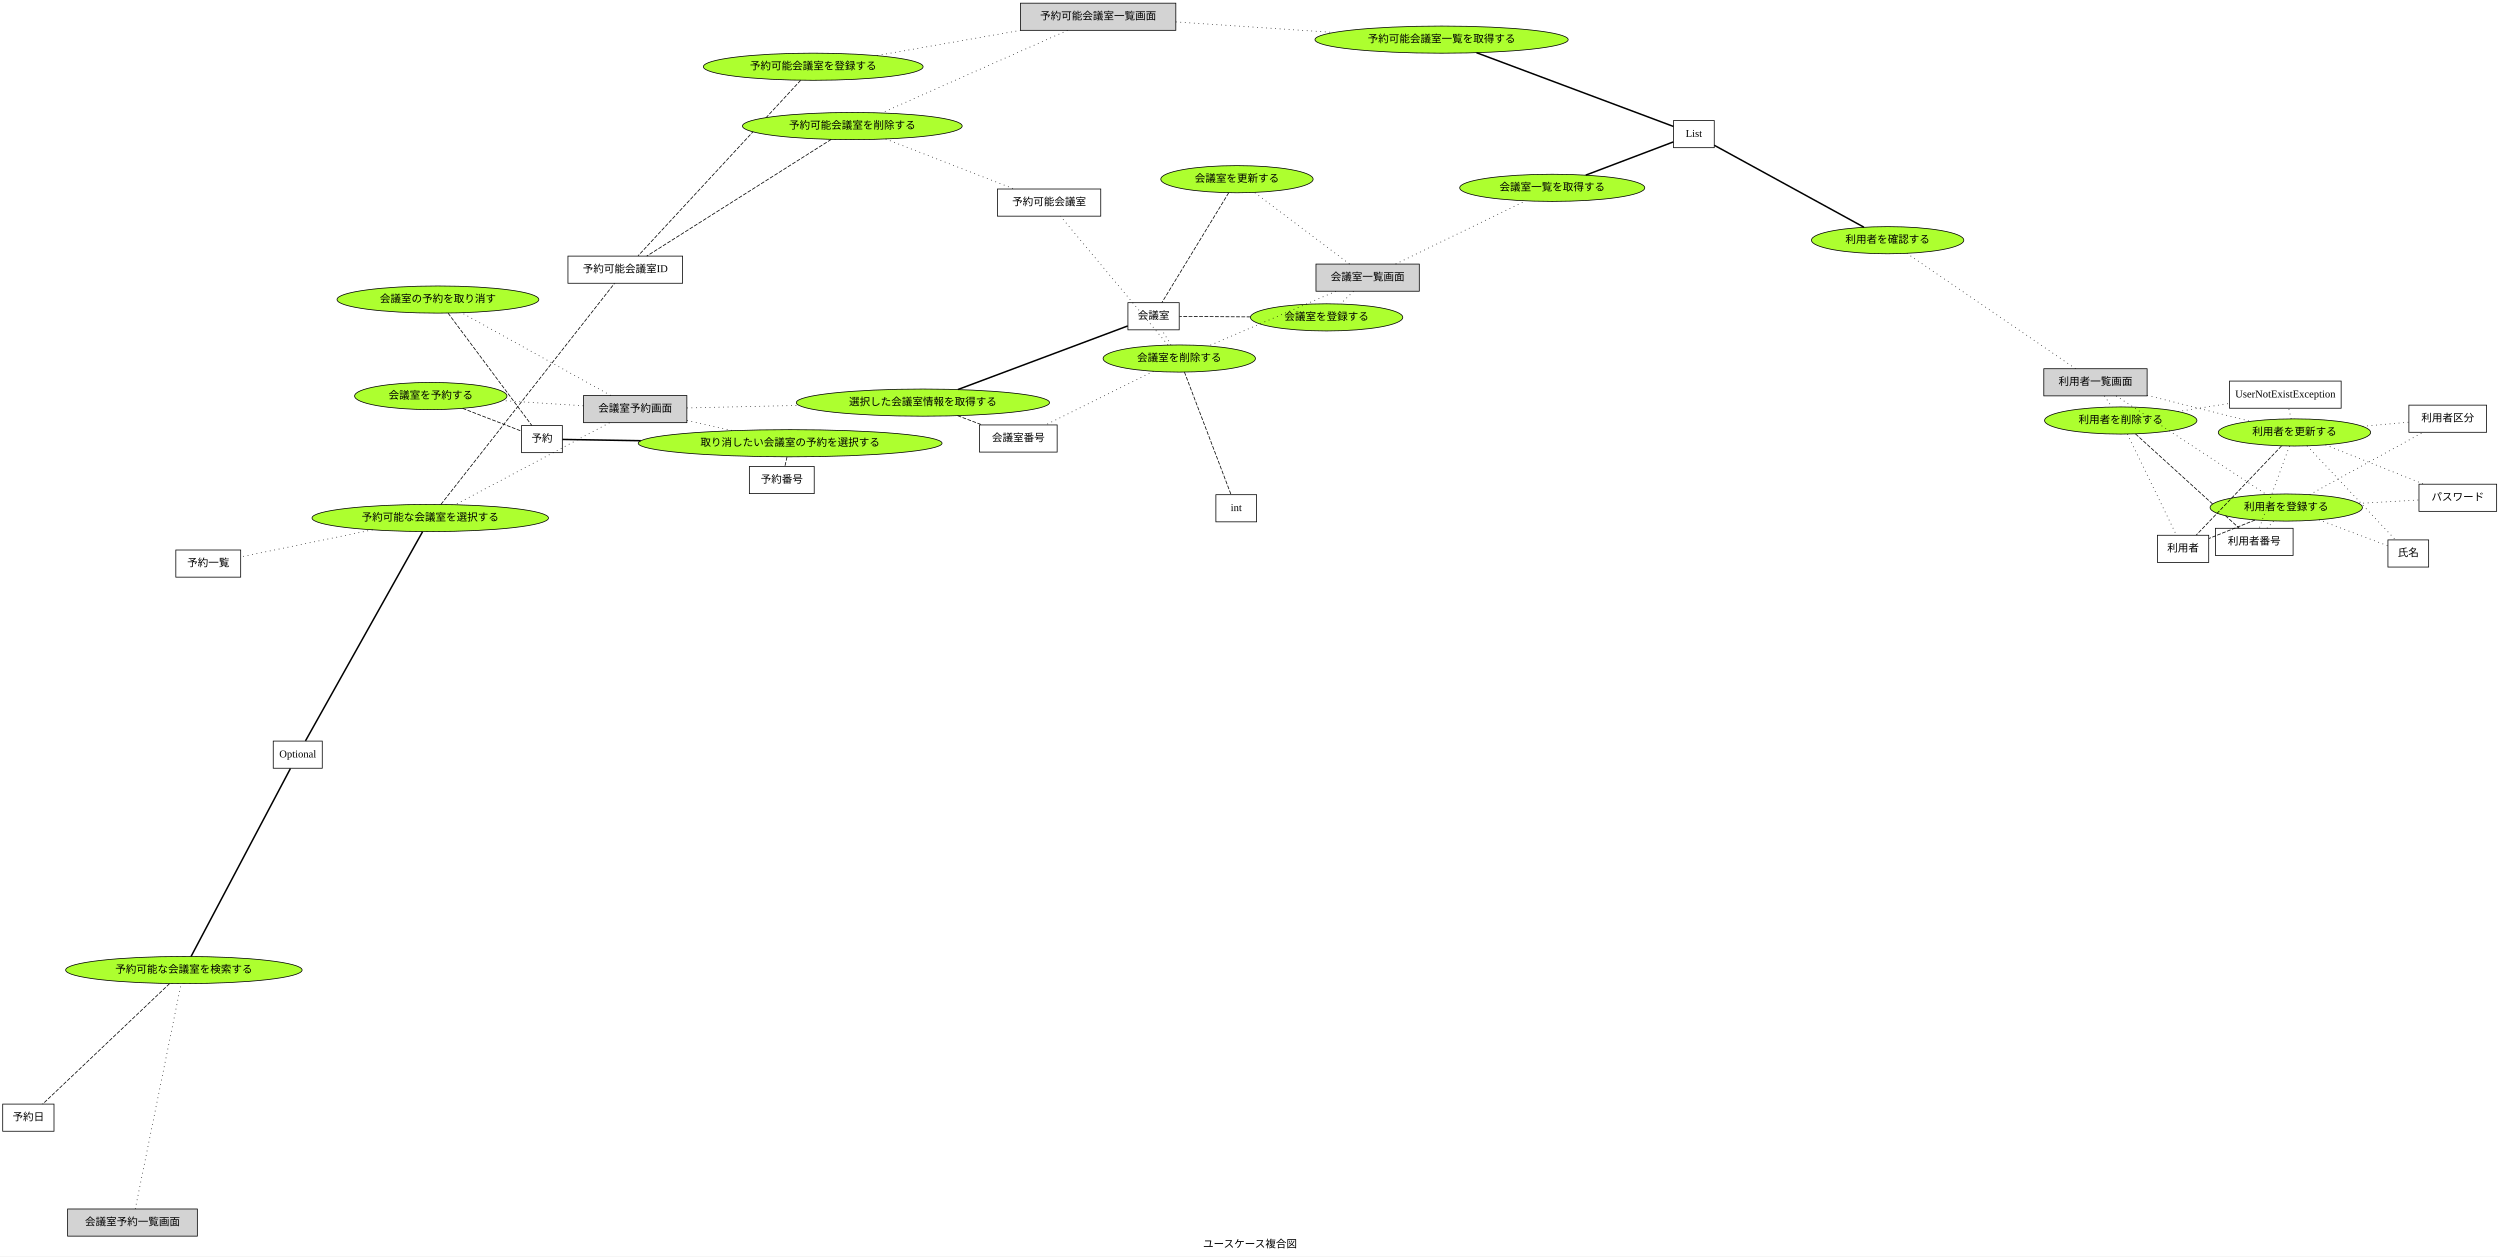
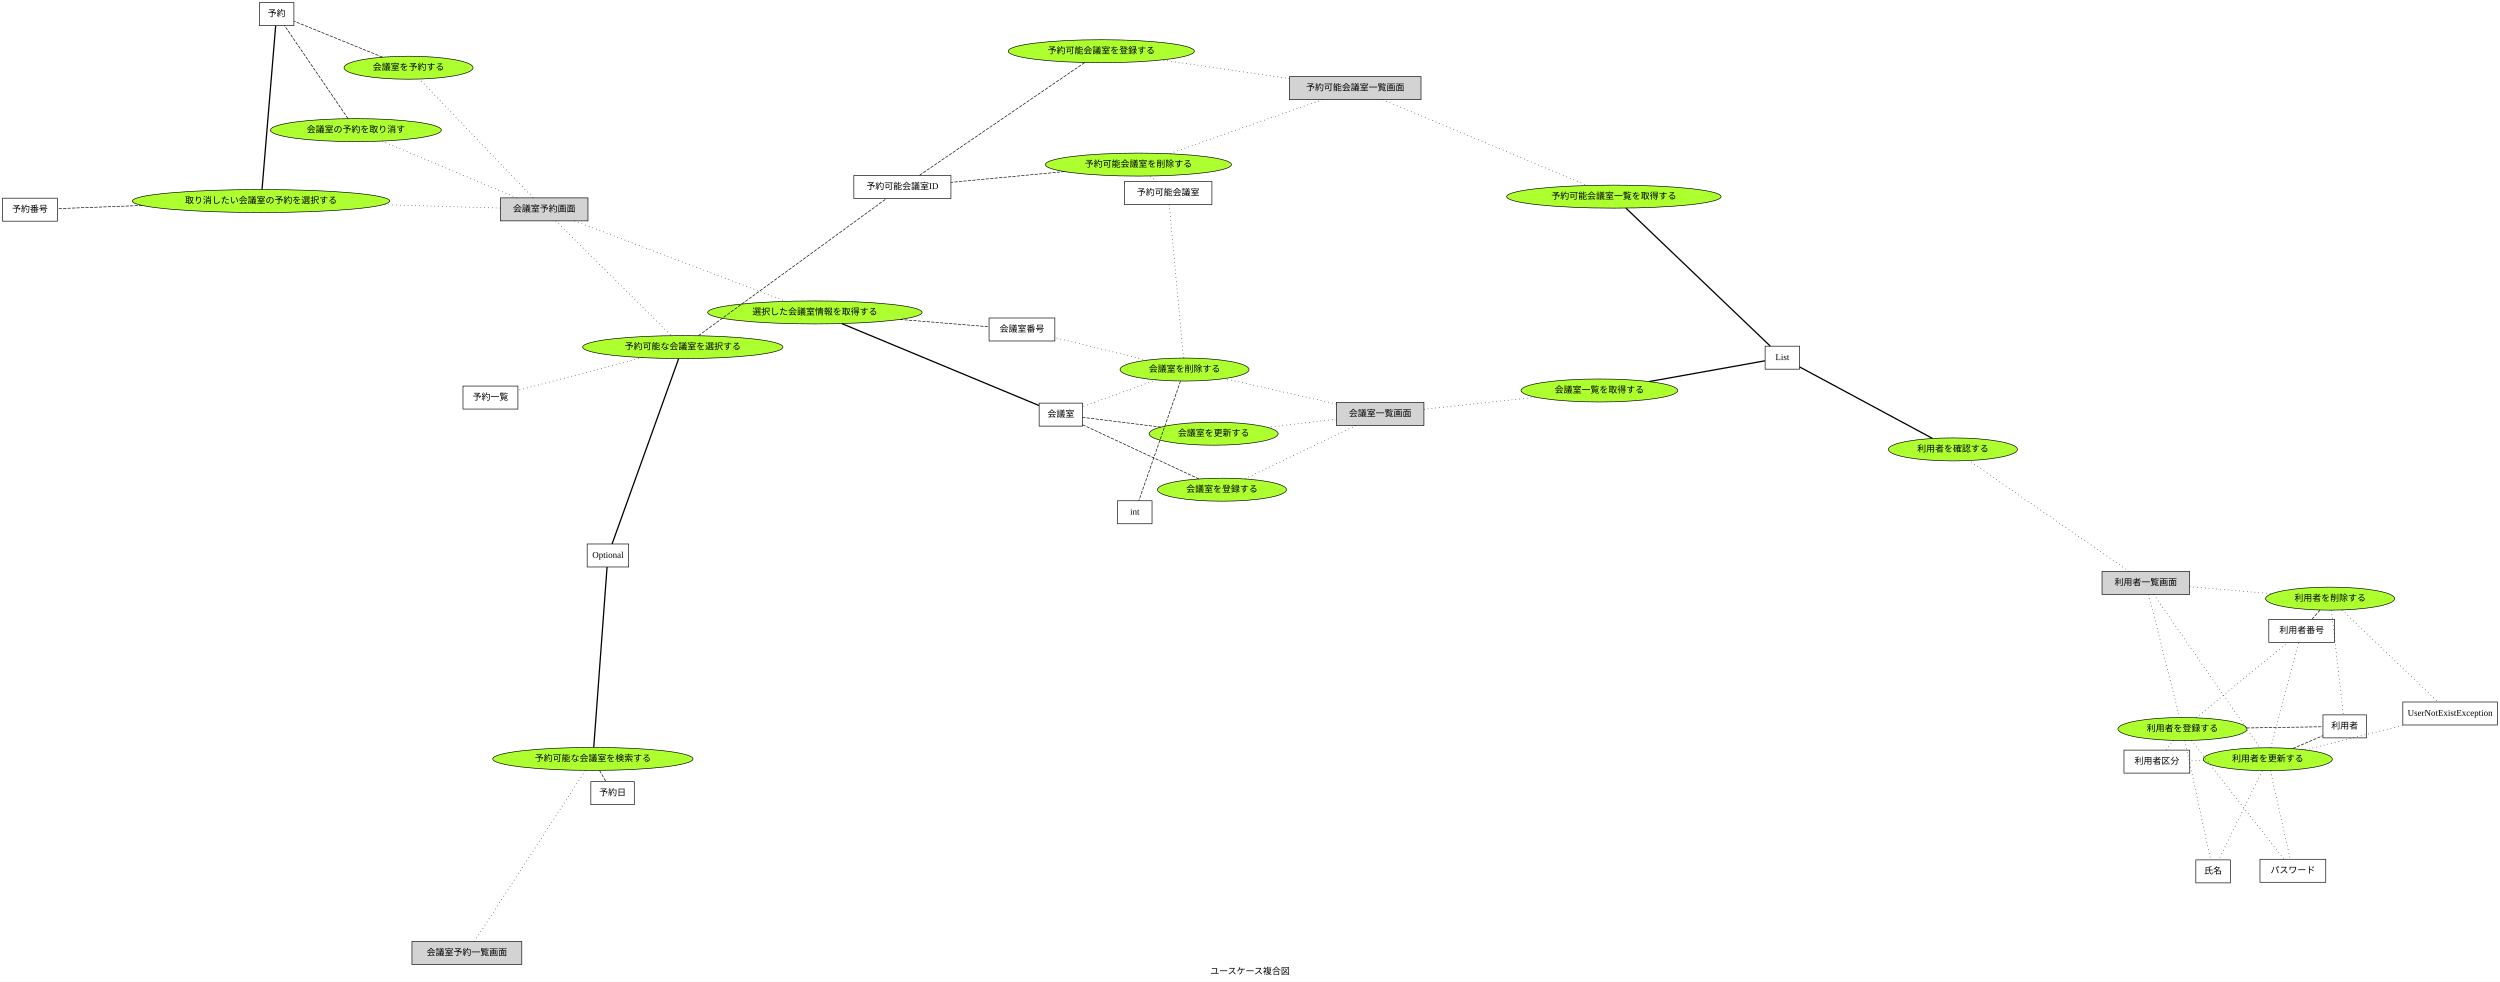
- <svg xmlns="http://www.w3.org/2000/svg" xmlns:xlink="http://www.w3.org/1999/xlink" width="3315pt" height="1666pt" viewBox="0.00 0.00 3315.00 1666.00">
-   <g id="graph0" class="graph" transform="scale(1 1) rotate(0) translate(4 1639)">
-     <polygon fill="white" stroke="transparent" points="-4,27 -4,-1639 3311,-1639 3311,27 -4,27" />
-     <text text-anchor="middle" x="1653.5" y="15.2" font-family="Times New Roman,serif" font-size="14.00">ユースケース複合図
+ <svg xmlns="http://www.w3.org/2000/svg" xmlns:xlink="http://www.w3.org/1999/xlink" width="3914pt" height="1537pt" viewBox="0.00 0.00 3914.00 1537.00">
+   <g id="graph0" class="graph" transform="scale(1 1) rotate(0) translate(4 1510)">
+     <polygon fill="white" stroke="transparent" points="-4,27 -4,-1510 3910,-1510 3910,27 -4,27" />
+     <text text-anchor="middle" x="1953" y="15.2" font-family="Times New Roman,serif" font-size="14.00">ユースケース複合図
        </text>
    <g id="node1" class="node">
      <g id="a_node1">
        <a xlink:href="https://github.com/k2works/application_programing_excercise_2022/tree/take13/src/main/java/mrs/application/scenario/MeetingRoomReservationScenario.java" xlink:title="MeetingRoomReservationScenario.cancel(Reservation)">
-           <ellipse fill="greenyellow" stroke="black" cx="576.69" cy="-1241.8" rx="133.78" ry="18" />
-           <text text-anchor="middle" x="576.69" y="-1238.1" font-family="Times New Roman,serif" font-size="14.00">会議室の予約を取り消す
+           <ellipse fill="greenyellow" stroke="black" cx="553.18" cy="-1306.26" rx="133.78" ry="18" />
+           <text text-anchor="middle" x="553.18" y="-1302.56" font-family="Times New Roman,serif" font-size="14.00">会議室の予約を取り消す
                    </text>
        </a>
      </g>
    </g>
    <g id="node2" class="node">
      <g id="a_node2">
        <a xlink:title="Reservation">
-           <polygon fill="none" stroke="black" points="741.64,-1074.78 687.64,-1074.78 687.64,-1038.78 741.64,-1038.78 741.64,-1074.78" />
-           <text text-anchor="middle" x="714.64" y="-1053.08" font-family="Times New Roman,serif" font-size="14.00">予約
+           <polygon fill="none" stroke="black" points="456.12,-1505.95 402.12,-1505.95 402.12,-1469.95 456.12,-1469.95 456.12,-1505.95" />
+           <text text-anchor="middle" x="429.12" y="-1484.25" font-family="Times New Roman,serif" font-size="14.00">予約
                    </text>
        </a>
      </g>
    </g>
    <g id="edge1" class="edge">
-       <path fill="none" stroke="black" stroke-dasharray="5,2" d="M590.17,-1223.73C616.54,-1188.35 674.69,-1110.36 701.11,-1074.93" />
+       <path fill="none" stroke="black" stroke-dasharray="5,2" d="M540.83,-1324.35C517.05,-1359.17 465.16,-1435.17 441.42,-1469.94" />
    </g>
    <g id="node7" class="node">
      <g id="a_node7">
        <a xlink:href="https://github.com/k2works/application_programing_excercise_2022/tree/take13/src/main/java/mrs/application/scenario/MeetingRoomReservationScenario.java" xlink:title="MeetingRoomReservationScenario.findOne(ReservationId)">
-           <ellipse fill="greenyellow" stroke="black" cx="1043.71" cy="-1051.27" rx="201.46" ry="18" />
-           <text text-anchor="middle" x="1043.71" y="-1047.57" font-family="Times New Roman,serif" font-size="14.00">取り消したい会議室の予約を選択する
+           <ellipse fill="greenyellow" stroke="black" cx="404.71" cy="-1195.26" rx="201.46" ry="18" />
+           <text text-anchor="middle" x="404.71" y="-1191.56" font-family="Times New Roman,serif" font-size="14.00">取り消したい会議室の予約を選択する
                    </text>
        </a>
      </g>
    </g>
    <g id="edge6" class="edge">
-       <path fill="none" stroke="black" stroke-width="2" d="M741.85,-1056.32C766.26,-1055.91 804.48,-1055.27 845.63,-1054.59" />
+       <path fill="none" stroke="black" stroke-width="2" d="M427.59,-1469.64C423.21,-1417.08 410.62,-1266.12 406.24,-1213.56" />
    </g>
    <g id="node3" class="node">
      <g id="a_node3">
        <a xlink:title="ReservationsController">
-           <polygon fill="lightgray" stroke="black" points="906.76,-1114.54 769.76,-1114.54 769.76,-1078.54 906.76,-1078.54 906.76,-1114.54" />
-           <text text-anchor="middle" x="838.26" y="-1092.84" font-family="Times New Roman,serif" font-size="14.00">会議室予約画面
+           <polygon fill="lightgray" stroke="black" points="916.53,-1200.2 779.53,-1200.2 779.53,-1164.2 916.53,-1164.2 916.53,-1200.2" />
+           <text text-anchor="middle" x="848.03" y="-1178.5" font-family="Times New Roman,serif" font-size="14.00">会議室予約画面
                    </text>
        </a>
      </g>
    </g>
    <g id="edge2" class="edge">
-       <path fill="none" stroke="black" stroke-dasharray="1,5" d="M805.66,-1114.64C755.13,-1142.71 658.5,-1196.37 608.47,-1224.15" />
+       <path fill="none" stroke="black" stroke-dasharray="1,5" d="M805.16,-1200.24C748.62,-1224.03 649.8,-1265.6 594.2,-1289" />
    </g>
    <g id="node4" class="node">
      <g id="a_node4">
        <a xlink:href="https://github.com/k2works/application_programing_excercise_2022/tree/take13/src/main/java/mrs/application/scenario/MeetingRoomReservationScenario.java" xlink:title="MeetingRoomReservationScenario.findMeetingRoom(RoomId)">
-           <ellipse fill="greenyellow" stroke="black" cx="1219.8" cy="-1105.13" rx="167.87" ry="18" />
-           <text text-anchor="middle" x="1219.8" y="-1101.43" font-family="Times New Roman,serif" font-size="14.00">選択した会議室情報を取得する
+           <ellipse fill="greenyellow" stroke="black" cx="1271.8" cy="-1020.85" rx="167.87" ry="18" />
+           <text text-anchor="middle" x="1271.8" y="-1017.15" font-family="Times New Roman,serif" font-size="14.00">選択した会議室情報を取得する
                    </text>
        </a>
      </g>
    </g>
    <g id="edge5" class="edge">
-       <path fill="none" stroke="black" stroke-dasharray="1,5" d="M906.91,-1098.08C948.43,-1099.02 1003.25,-1100.25 1055.4,-1101.43" />
+       <path fill="none" stroke="black" stroke-dasharray="1,5" d="M895.41,-1164.16C977.48,-1132.91 1145.06,-1069.1 1226.01,-1038.28" />
    </g>
    <g id="edge8" class="edge">
-       <path fill="none" stroke="black" stroke-dasharray="1,5" d="M906.96,-1081.4C926.44,-1077.11 947.76,-1072.41 967.65,-1068.03" />
+       <path fill="none" stroke="black" stroke-dasharray="1,5" d="M779.25,-1184.23C730.12,-1185.67 661.46,-1187.7 596.33,-1189.61" />
    </g>
    <g id="node13" class="node">
      <g id="a_node13">
        <a xlink:href="https://github.com/k2works/application_programing_excercise_2022/tree/take13/src/main/java/mrs/application/scenario/MeetingRoomReservationScenario.java" xlink:title="MeetingRoomReservationScenario.findReservations(ReservableRoomId)">
-           <ellipse fill="greenyellow" stroke="black" cx="566.51" cy="-952.14" rx="156.77" ry="18" />
-           <text text-anchor="middle" x="566.51" y="-948.44" font-family="Times New Roman,serif" font-size="14.00">予約可能な会議室を選択する
+           <ellipse fill="greenyellow" stroke="black" cx="1064.99" cy="-966.59" rx="156.77" ry="18" />
+           <text text-anchor="middle" x="1064.99" y="-962.89" font-family="Times New Roman,serif" font-size="14.00">予約可能な会議室を選択する
                    </text>
        </a>
      </g>
    </g>
    <g id="edge15" class="edge">
-       <path fill="none" stroke="black" stroke-dasharray="1,5" d="M804.12,-1078.4C751.66,-1050.52 651.86,-997.49 599.88,-969.87" />
+       <path fill="none" stroke="black" stroke-dasharray="1,5" d="M866.16,-1164.19C907,-1123.6 1005.83,-1025.38 1046.76,-984.71" />
    </g>
    <g id="node20" class="node">
      <g id="a_node20">
        <a xlink:href="https://github.com/k2works/application_programing_excercise_2022/tree/take13/src/main/java/mrs/application/scenario/MeetingRoomReservationScenario.java" xlink:title="MeetingRoomReservationScenario.reserve(Reservation)">
-           <ellipse fill="greenyellow" stroke="black" cx="567.21" cy="-1113.88" rx="100.98" ry="18" />
-           <text text-anchor="middle" x="567.21" y="-1110.18" font-family="Times New Roman,serif" font-size="14.00">会議室を予約する
+           <ellipse fill="greenyellow" stroke="black" cx="635.6" cy="-1403.97" rx="100.98" ry="18" />
+           <text text-anchor="middle" x="635.6" y="-1400.27" font-family="Times New Roman,serif" font-size="14.00">会議室を予約する
                    </text>
        </a>
      </g>
    </g>
    <g id="edge21" class="edge">
-       <path fill="none" stroke="black" stroke-dasharray="1,5" d="M769.51,-1100.94C736.97,-1103.02 697.57,-1105.54 662.23,-1107.8" />
+       <path fill="none" stroke="black" stroke-dasharray="1,5" d="M830.65,-1200.35C790.61,-1242.14 692.32,-1344.76 652.63,-1386.19" />
    </g>
    <g id="node6" class="node">
      <g id="a_node6">
        <a xlink:title="RoomId">
-           <polygon fill="none" stroke="black" points="1397.78,-1075.53 1294.78,-1075.53 1294.78,-1039.53 1397.78,-1039.53 1397.78,-1075.53" />
-           <text text-anchor="middle" x="1346.28" y="-1053.83" font-family="Times New Roman,serif" font-size="14.00">会議室番号
+           <polygon fill="none" stroke="black" points="1647.47,-1012.15 1544.47,-1012.15 1544.47,-976.15 1647.47,-976.15 1647.47,-1012.15" />
+           <text text-anchor="middle" x="1595.97" y="-990.45" font-family="Times New Roman,serif" font-size="14.00">会議室番号
                    </text>
        </a>
      </g>
    </g>
    <g id="edge4" class="edge">
-       <path fill="none" stroke="black" stroke-dasharray="5,2" d="M1265.82,-1087.81C1276.42,-1083.82 1287.71,-1079.57 1298.38,-1075.56" />
+       <path fill="none" stroke="black" stroke-dasharray="5,2" d="M1405.06,-1009.88C1454.13,-1005.83 1506.84,-1001.49 1544.42,-998.4" />
    </g>
    <g id="node5" class="node">
      <g id="a_node5">
        <a xlink:title="MeetingRoom">
-           <polygon fill="none" stroke="black" points="1559.62,-1237.64 1491.62,-1237.64 1491.62,-1201.64 1559.62,-1201.64 1559.62,-1237.64" />
-           <text text-anchor="middle" x="1525.62" y="-1215.94" font-family="Times New Roman,serif" font-size="14.00">会議室
+           <polygon fill="none" stroke="black" points="1690.87,-878.89 1622.87,-878.89 1622.87,-842.89 1690.87,-842.89 1690.87,-878.89" />
+           <text text-anchor="middle" x="1656.87" y="-857.19" font-family="Times New Roman,serif" font-size="14.00">会議室
                    </text>
        </a>
      </g>
    </g>
    <g id="edge3" class="edge">
-       <path fill="none" stroke="black" stroke-width="2" d="M1491.43,-1206.84C1436.41,-1186.24 1328.14,-1145.7 1266.2,-1122.5" />
+       <path fill="none" stroke="black" stroke-width="2" d="M1622.7,-875.08C1552.2,-904.37 1390.82,-971.41 1313.98,-1003.33" />
    </g>
    <g id="node8" class="node">
      <g id="a_node8">
        <a xlink:title="ReservationId">
-           <polygon fill="none" stroke="black" points="1075.65,-1020.46 989.65,-1020.46 989.65,-984.46 1075.65,-984.46 1075.65,-1020.46" />
-           <text text-anchor="middle" x="1032.65" y="-998.76" font-family="Times New Roman,serif" font-size="14.00">予約番号
+           <polygon fill="none" stroke="black" points="85.82,-1199.73 -0.18,-1199.73 -0.18,-1163.73 85.82,-1163.73 85.82,-1199.73" />
+           <text text-anchor="middle" x="42.82" y="-1178.03" font-family="Times New Roman,serif" font-size="14.00">予約番号
                    </text>
        </a>
      </g>
    </g>
    <g id="edge7" class="edge">
-       <path fill="none" stroke="black" stroke-dasharray="5,2" d="M1039.59,-1033.1C1038.65,-1028.98 1037.66,-1024.6 1036.73,-1020.49" />
+       <path fill="none" stroke="black" stroke-dasharray="5,2" d="M218.73,-1188.31C168.97,-1186.45 119.73,-1184.6 86.05,-1183.35" />
    </g>
    <g id="node9" class="node">
      <g id="a_node9">
        <a xlink:href="https://github.com/k2works/application_programing_excercise_2022/tree/take13/src/main/java/mrs/application/scenario/MeetingRoomReservationScenario.java" xlink:title="MeetingRoomReservationScenario.findReservableRooms(ReservedDate)">
-           <ellipse fill="greenyellow" stroke="black" cx="239.83" cy="-352.74" rx="156.77" ry="18" />
-           <text text-anchor="middle" x="239.83" y="-349.04" font-family="Times New Roman,serif" font-size="14.00">予約可能な会議室を検索する
+           <ellipse fill="greenyellow" stroke="black" cx="924.23" cy="-321.84" rx="156.77" ry="18" />
+           <text text-anchor="middle" x="924.23" y="-318.14" font-family="Times New Roman,serif" font-size="14.00">予約可能な会議室を検索する
                    </text>
        </a>
      </g>
    </g>
    <g id="node11" class="node">
      <g id="a_node11">
        <a xlink:title="ReservedDate">
-           <polygon fill="none" stroke="black" points="67.6,-174.97 -0.4,-174.97 -0.4,-138.97 67.6,-138.97 67.6,-174.97" />
-           <text text-anchor="middle" x="33.6" y="-153.27" font-family="Times New Roman,serif" font-size="14.00">予約日
+           <polygon fill="none" stroke="black" points="989.04,-286.19 921.04,-286.19 921.04,-250.19 989.04,-250.19 989.04,-286.19" />
+           <text text-anchor="middle" x="955.04" y="-264.49" font-family="Times New Roman,serif" font-size="14.00">予約日
                    </text>
        </a>
      </g>
    </g>
    <g id="edge10" class="edge">
-       <path fill="none" stroke="black" stroke-dasharray="5,2" d="M220.8,-334.67C181.51,-297.37 91.83,-212.25 52.58,-174.99" />
+       <path fill="none" stroke="black" stroke-dasharray="5,2" d="M934.66,-303.68C937.88,-298.09 941.41,-291.93 944.62,-286.34" />
    </g>
    <g id="node10" class="node">
      <g id="a_node10">
        <a xlink:title="Optional">
-           <polygon fill="none" stroke="black" points="423.32,-656.32 358.32,-656.32 358.32,-620.32 423.32,-620.32 423.32,-656.32" />
-           <text text-anchor="middle" x="390.82" y="-634.62" font-family="Times New Roman,serif" font-size="14.00">Optional
+           <polygon fill="none" stroke="black" points="980.27,-658.34 915.27,-658.34 915.27,-622.34 980.27,-622.34 980.27,-658.34" />
+           <text text-anchor="middle" x="947.77" y="-636.64" font-family="Times New Roman,serif" font-size="14.00">Optional
                    </text>
        </a>
      </g>
    </g>
    <g id="edge9" class="edge">
-       <path fill="none" stroke="black" stroke-width="2" d="M381.15,-620.02C353.88,-568.44 276.6,-422.28 249.43,-370.88" />
+       <path fill="none" stroke="black" stroke-width="2" d="M946.43,-622.31C942.3,-566.38 929.73,-396.27 925.58,-340.08" />
    </g>
    <g id="edge12" class="edge">
-       <path fill="none" stroke="black" stroke-width="2" d="M401.03,-656.55C432.08,-712.02 525.19,-878.33 556.28,-933.86" />
+       <path fill="none" stroke="black" stroke-width="2" d="M954.23,-658.35C974.68,-715.26 1037.78,-890.86 1058.4,-948.24" />
    </g>
    <g id="node12" class="node">
      <g id="a_node12">
        <a xlink:title="RoomsController">
-           <polygon fill="lightgray" stroke="black" points="257.68,-35.88 85.68,-35.88 85.68,0.12 257.68,0.12 257.68,-35.88" />
-           <text text-anchor="middle" x="171.68" y="-14.18" font-family="Times New Roman,serif" font-size="14.00">会議室予約一覧画面
+           <polygon fill="lightgray" stroke="black" points="812.94,-35.97 640.94,-35.97 640.94,0.03 812.94,0.03 812.94,-35.97" />
+           <text text-anchor="middle" x="726.94" y="-14.27" font-family="Times New Roman,serif" font-size="14.00">会議室予約一覧画面
                    </text>
        </a>
      </g>
    </g>
    <g id="edge11" class="edge">
-       <path fill="none" stroke="black" stroke-dasharray="1,5" d="M175.34,-35.88C187.18,-94.02 224.29,-276.37 236.15,-334.64" />
+       <path fill="none" stroke="black" stroke-dasharray="1,5" d="M738.69,-36.06C773.78,-90.11 877.53,-249.92 912.54,-303.84" />
    </g>
    <g id="node14" class="node">
      <g id="a_node14">
        <a xlink:title="ReservableRoomId">
-           <polygon fill="none" stroke="black" points="901.1,-1299.4 749.1,-1299.4 749.1,-1263.4 901.1,-1263.4 901.1,-1299.4" />
-           <text text-anchor="middle" x="825.1" y="-1277.7" font-family="Times New Roman,serif" font-size="14.00">予約可能会議室ID
+           <polygon fill="none" stroke="black" points="1484.77,-1235.29 1332.77,-1235.29 1332.77,-1199.29 1484.77,-1199.29 1484.77,-1235.29" />
+           <text text-anchor="middle" x="1408.77" y="-1213.59" font-family="Times New Roman,serif" font-size="14.00">予約可能会議室ID
                    </text>
        </a>
      </g>
    </g>
    <g id="edge13" class="edge">
-       <path fill="none" stroke="black" stroke-dasharray="5,2" d="M580.78,-970.31C625.99,-1027.88 765.72,-1205.8 810.87,-1263.29" />
+       <path fill="none" stroke="black" stroke-dasharray="5,2" d="M1089.44,-984.42C1152.48,-1030.4 1320.08,-1152.62 1383.75,-1199.05" />
    </g>
    <g id="node15" class="node">
      <g id="a_node15">
        <a xlink:title="ReservationList">
-           <polygon fill="none" stroke="black" points="315.15,-909.69 229.15,-909.69 229.15,-873.69 315.15,-873.69 315.15,-909.69" />
-           <text text-anchor="middle" x="272.15" y="-887.99" font-family="Times New Roman,serif" font-size="14.00">予約一覧
+           <polygon fill="none" stroke="black" points="806.85,-905.58 720.85,-905.58 720.85,-869.58 806.85,-869.58 806.85,-905.58" />
+           <text text-anchor="middle" x="763.85" y="-883.88" font-family="Times New Roman,serif" font-size="14.00">予約一覧
                    </text>
        </a>
      </g>
    </g>
    <g id="edge14" class="edge">
-       <path fill="none" stroke="black" stroke-dasharray="1,5" d="M489.94,-936.42C434.41,-925.01 361.29,-910 315.5,-900.59" />
+       <path fill="none" stroke="black" stroke-dasharray="1,5" d="M1001.86,-950.03C943.4,-934.69 858.01,-912.29 806.99,-898.9" />
    </g>
    <g id="node16" class="node">
      <g id="a_node16">
        <a xlink:href="https://github.com/k2works/application_programing_excercise_2022/tree/take13/src/main/java/mrs/application/scenario/MeetingRoomReservationScenario.java" xlink:title="MeetingRoomReservationScenario.registMeetingRoom(MeetingRoom)">
-           <ellipse fill="greenyellow" stroke="black" cx="1755.08" cy="-1218.16" rx="100.98" ry="18" />
-           <text text-anchor="middle" x="1755.08" y="-1214.46" font-family="Times New Roman,serif" font-size="14.00">会議室を登録する
+           <ellipse fill="greenyellow" stroke="black" cx="1909.15" cy="-743.33" rx="100.98" ry="18" />
+           <text text-anchor="middle" x="1909.15" y="-739.63" font-family="Times New Roman,serif" font-size="14.00">会議室を登録する
                    </text>
        </a>
      </g>
    </g>
    <g id="edge16" class="edge">
-       <path fill="none" stroke="black" stroke-dasharray="5,2" d="M1654.1,-1218.81C1620.32,-1219.03 1584.92,-1219.26 1559.85,-1219.42" />
+       <path fill="none" stroke="black" stroke-dasharray="5,2" d="M1873.01,-760.18C1824.37,-782.84 1738.48,-822.86 1690.93,-845.02" />
    </g>
    <g id="node17" class="node">
      <g id="a_node17">
        <a xlink:title="MeetingRoomController">
-           <polygon fill="lightgray" stroke="black" points="1877.98,-1288.83 1740.98,-1288.83 1740.98,-1252.83 1877.98,-1252.83 1877.98,-1288.83" />
-           <text text-anchor="middle" x="1809.48" y="-1267.13" font-family="Times New Roman,serif" font-size="14.00">会議室一覧画面
+           <polygon fill="lightgray" stroke="black" points="2225.29,-879.89 2088.29,-879.89 2088.29,-843.89 2225.29,-843.89 2225.29,-879.89" />
+           <text text-anchor="middle" x="2156.79" y="-858.19" font-family="Times New Roman,serif" font-size="14.00">会議室一覧画面
                    </text>
        </a>
      </g>
    </g>
    <g id="edge17" class="edge">
-       <path fill="none" stroke="black" stroke-dasharray="1,5" d="M1790.76,-1252.7C1785.23,-1247.35 1779.17,-1241.49 1773.65,-1236.14" />
+       <path fill="none" stroke="black" stroke-dasharray="1,5" d="M2119.18,-843.88C2071.82,-821.21 1991.06,-782.55 1944.7,-760.35" />
    </g>
    <g id="node33" class="node">
      <g id="a_node33">
        <a xlink:href="https://github.com/k2works/application_programing_excercise_2022/tree/take13/src/main/java/mrs/application/service/property/room/MeetingRoomService.java" xlink:title="MeetingRoomService.deleteMeetingRoom(int)">
-           <ellipse fill="greenyellow" stroke="black" cx="1559.71" cy="-1163.6" rx="100.98" ry="18" />
-           <text text-anchor="middle" x="1559.71" y="-1159.9" font-family="Times New Roman,serif" font-size="14.00">会議室を削除する
+           <ellipse fill="greenyellow" stroke="black" cx="1850.52" cy="-931.44" rx="100.98" ry="18" />
+           <text text-anchor="middle" x="1850.52" y="-927.74" font-family="Times New Roman,serif" font-size="14.00">会議室を削除する
                    </text>
        </a>
      </g>
    </g>
    <g id="edge45" class="edge">
-       <path fill="none" stroke="black" stroke-dasharray="1,5" d="M1767.39,-1252.76C1720.26,-1232.52 1644.5,-1200 1598.68,-1180.33" />
+       <path fill="none" stroke="black" stroke-dasharray="1,5" d="M2088.05,-877.5C2035.59,-889.41 1963.89,-905.69 1913.03,-917.25" />
    </g>
    <g id="node36" class="node">
      <g id="a_node36">
        <a xlink:href="https://github.com/k2works/application_programing_excercise_2022/tree/take13/src/main/java/mrs/application/service/property/room/MeetingRoomService.java" xlink:title="MeetingRoomService.findAll()">
-           <ellipse fill="greenyellow" stroke="black" cx="2054.27" cy="-1389.94" rx="122.68" ry="18" />
-           <text text-anchor="middle" x="2054.27" y="-1386.24" font-family="Times New Roman,serif" font-size="14.00">会議室一覧を取得する
+           <ellipse fill="greenyellow" stroke="black" cx="2500.01" cy="-898.67" rx="122.68" ry="18" />
+           <text text-anchor="middle" x="2500.01" y="-894.97" font-family="Times New Roman,serif" font-size="14.00">会議室一覧を取得する
                    </text>
        </a>
      </g>
    </g>
    <g id="edge47" class="edge">
-       <path fill="none" stroke="black" stroke-dasharray="1,5" d="M1846.66,-1288.92C1893.33,-1311.63 1972.84,-1350.32 2018.73,-1372.65" />
+       <path fill="none" stroke="black" stroke-dasharray="1,5" d="M2225.42,-869.24C2275.6,-874.62 2344.42,-881.99 2400.6,-888.02" />
    </g>
    <g id="node37" class="node">
      <g id="a_node37">
        <a xlink:href="https://github.com/k2works/application_programing_excercise_2022/tree/take13/src/main/java/mrs/application/service/property/room/MeetingRoomService.java" xlink:title="MeetingRoomService.updateMeetingRoom(MeetingRoom)">
-           <ellipse fill="greenyellow" stroke="black" cx="1636.21" cy="-1401.39" rx="100.98" ry="18" />
-           <text text-anchor="middle" x="1636.21" y="-1397.69" font-family="Times New Roman,serif" font-size="14.00">会議室を更新する
+           <ellipse fill="greenyellow" stroke="black" cx="1896.07" cy="-830.99" rx="100.98" ry="18" />
+           <text text-anchor="middle" x="1896.07" y="-827.29" font-family="Times New Roman,serif" font-size="14.00">会議室を更新する
                    </text>
        </a>
      </g>
    </g>
    <g id="edge49" class="edge">
-       <path fill="none" stroke="black" stroke-dasharray="1,5" d="M1785.39,-1288.98C1752.1,-1314.06 1692.43,-1359.03 1659.54,-1383.8" />
+       <path fill="none" stroke="black" stroke-dasharray="1,5" d="M2088.29,-853.77C2055.24,-849.85 2015.3,-845.12 1980.41,-840.98" />
    </g>
    <g id="node18" class="node">
      <g id="a_node18">
        <a xlink:href="https://github.com/k2works/application_programing_excercise_2022/tree/take13/src/main/java/mrs/application/scenario/MeetingRoomReservationScenario.java" xlink:title="MeetingRoomReservationScenario.registReservableRoom(ReservableRoomId)">
-           <ellipse fill="greenyellow" stroke="black" cx="1074.36" cy="-1550.52" rx="145.67" ry="18" />
-           <text text-anchor="middle" x="1074.36" y="-1546.82" font-family="Times New Roman,serif" font-size="14.00">予約可能会議室を登録する
+           <ellipse fill="greenyellow" stroke="black" cx="1720.19" cy="-1429.82" rx="145.67" ry="18" />
+           <text text-anchor="middle" x="1720.19" y="-1426.12" font-family="Times New Roman,serif" font-size="14.00">予約可能会議室を登録する
                    </text>
        </a>
      </g>
    </g>
    <g id="edge18" class="edge">
-       <path fill="none" stroke="black" stroke-dasharray="5,2" d="M1057.62,-1532.45C1012.32,-1483.54 887.69,-1348.98 842.1,-1299.76" />
+       <path fill="none" stroke="black" stroke-dasharray="5,2" d="M1694.18,-1412.06C1635.7,-1372.16 1494.4,-1275.73 1435.37,-1235.45" />
    </g>
    <g id="node19" class="node">
      <g id="a_node19">
        <a xlink:title="ReservableRoomController">
-           <polygon fill="lightgray" stroke="black" points="1555.14,-1634.79 1349.14,-1634.79 1349.14,-1598.79 1555.14,-1598.79 1555.14,-1634.79" />
-           <text text-anchor="middle" x="1452.14" y="-1613.09" font-family="Times New Roman,serif" font-size="14.00">予約可能会議室一覧画面
+           <polygon fill="lightgray" stroke="black" points="2220.74,-1390.02 2014.74,-1390.02 2014.74,-1354.02 2220.74,-1354.02 2220.74,-1390.02" />
+           <text text-anchor="middle" x="2117.74" y="-1368.32" font-family="Times New Roman,serif" font-size="14.00">予約可能会議室一覧画面
                    </text>
        </a>
      </g>
    </g>
    <g id="edge19" class="edge">
-       <path fill="none" stroke="black" stroke-dasharray="1,5" d="M1349.41,-1598.77C1289.43,-1588.25 1214.7,-1575.14 1158.28,-1565.25" />
+       <path fill="none" stroke="black" stroke-dasharray="1,5" d="M2014.59,-1387.02C1952.82,-1396 1874.87,-1407.33 1814.7,-1416.08" />
    </g>
    <g id="node38" class="node">
      <g id="a_node38">
        <a xlink:href="https://github.com/k2works/application_programing_excercise_2022/tree/take13/src/main/java/mrs/application/service/reservation/room/ReservableRoomService.java" xlink:title="ReservableRoomService.deleteReservableRoom(ReservableRoomId)">
-           <ellipse fill="greenyellow" stroke="black" cx="1126.18" cy="-1471.87" rx="145.67" ry="18" />
-           <text text-anchor="middle" x="1126.18" y="-1468.17" font-family="Times New Roman,serif" font-size="14.00">予約可能会議室を削除する
+           <ellipse fill="greenyellow" stroke="black" cx="1778.33" cy="-1252.31" rx="145.67" ry="18" />
+           <text text-anchor="middle" x="1778.33" y="-1248.61" font-family="Times New Roman,serif" font-size="14.00">予約可能会議室を削除する
                    </text>
        </a>
      </g>
    </g>
    <g id="edge52" class="edge">
-       <path fill="none" stroke="black" stroke-dasharray="1,5" d="M1411.51,-1598.73C1348.37,-1570.65 1227.48,-1516.9 1165.28,-1489.25" />
+       <path fill="none" stroke="black" stroke-dasharray="1,5" d="M2066.56,-1353.97C2001.56,-1331.04 1890.22,-1291.77 1826.62,-1269.34" />
    </g>
    <g id="node39" class="node">
      <g id="a_node39">
        <a xlink:href="https://github.com/k2works/application_programing_excercise_2022/tree/take13/src/main/java/mrs/application/service/reservation/room/ReservableRoomService.java" xlink:title="ReservableRoomService.findAllReservableRooms()">
-           <ellipse fill="greenyellow" stroke="black" cx="1907.53" cy="-1586.44" rx="167.87" ry="18" />
-           <text text-anchor="middle" x="1907.53" y="-1582.74" font-family="Times New Roman,serif" font-size="14.00">予約可能会議室一覧を取得する
+           <ellipse fill="greenyellow" stroke="black" cx="2522.71" cy="-1202.14" rx="167.87" ry="18" />
+           <text text-anchor="middle" x="2522.71" y="-1198.44" font-family="Times New Roman,serif" font-size="14.00">予約可能会議室一覧を取得する
                    </text>
        </a>
      </g>
    </g>
    <g id="edge54" class="edge">
-       <path fill="none" stroke="black" stroke-dasharray="1,5" d="M1555.19,-1609.92C1617.11,-1605.8 1696.81,-1600.49 1764.74,-1595.96" />
+       <path fill="none" stroke="black" stroke-dasharray="1,5" d="M2160.7,-1354C2238.97,-1321.17 2403.84,-1252 2481.1,-1219.59" />
    </g>
    <g id="edge20" class="edge">
-       <path fill="none" stroke="black" stroke-dasharray="5,2" d="M609.45,-1097.52C634.47,-1087.83 665.44,-1075.83 687.28,-1067.38" />
+       <path fill="none" stroke="black" stroke-dasharray="5,2" d="M594.8,-1420.56C553.79,-1437.24 491.71,-1462.49 456.33,-1476.88" />
    </g>
    <g id="node21" class="node">
      <g id="a_node21">
        <a xlink:href="https://github.com/k2works/application_programing_excercise_2022/tree/take13/src/main/java/mrs/application/service/auth/UserManagementService.java" xlink:title="UserManagementService.delete(UserId)">
-           <ellipse fill="greenyellow" stroke="black" cx="2808.11" cy="-1081.42" rx="100.98" ry="18" />
-           <text text-anchor="middle" x="2808.11" y="-1077.72" font-family="Times New Roman,serif" font-size="14.00">利用者を削除する
+           <ellipse fill="greenyellow" stroke="black" cx="3644.03" cy="-572.77" rx="100.98" ry="18" />
+           <text text-anchor="middle" x="3644.03" y="-569.07" font-family="Times New Roman,serif" font-size="14.00">利用者を削除する
                    </text>
        </a>
      </g>
    </g>
    <g id="node22" class="node">
      <g id="a_node22">
        <a xlink:title="UserId">
-           <polygon fill="none" stroke="black" points="3036.64,-938.48 2933.64,-938.48 2933.64,-902.48 3036.64,-902.48 3036.64,-938.48" />
-           <text text-anchor="middle" x="2985.14" y="-916.78" font-family="Times New Roman,serif" font-size="14.00">利用者番号
+           <polygon fill="none" stroke="black" points="3651.04,-540.36 3548.04,-540.36 3548.04,-504.36 3651.04,-504.36 3651.04,-540.36" />
+           <text text-anchor="middle" x="3599.54" y="-518.66" font-family="Times New Roman,serif" font-size="14.00">利用者番号
                    </text>
        </a>
      </g>
    </g>
    <g id="edge22" class="edge">
-       <path fill="none" stroke="black" stroke-dasharray="5,2" d="M2827.73,-1063.58C2861.67,-1032.72 2930.97,-969.72 2965.16,-938.64" />
+       <path fill="none" stroke="black" stroke-dasharray="5,2" d="M3628.22,-554.86C3624.12,-550.21 3619.71,-545.21 3615.6,-540.56" />
    </g>
    <g id="node23" class="node">
      <g id="a_node23">
        <a xlink:title="UserNotExistException">
-           <polygon fill="none" stroke="black" points="3100.37,-1133.69 2952.37,-1133.69 2952.37,-1097.69 3100.37,-1097.69 3100.37,-1133.69" />
-           <text text-anchor="middle" x="3026.37" y="-1111.99" font-family="Times New Roman,serif" font-size="14.00">UserNotExistException
+           <polygon fill="none" stroke="black" points="3905.88,-410.95 3757.88,-410.95 3757.88,-374.95 3905.88,-374.95 3905.88,-410.95" />
+           <text text-anchor="middle" x="3831.88" y="-389.25" font-family="Times New Roman,serif" font-size="14.00">UserNotExistException
                    </text>
        </a>
      </g>
    </g>
    <g id="edge23" class="edge">
-       <path fill="none" stroke="black" stroke-dasharray="1,5" d="M2883.84,-1093.31C2906,-1096.79 2930.2,-1100.59 2952.26,-1104.05" />
+       <path fill="none" stroke="black" stroke-dasharray="1,5" d="M3662.73,-554.87C3698.64,-520.49 3776.9,-445.57 3812.98,-411.04" />
    </g>
    <g id="node24" class="node">
      <g id="a_node24">
        <a xlink:title="User">
-           <polygon fill="none" stroke="black" points="2924.76,-929.24 2856.76,-929.24 2856.76,-893.24 2924.76,-893.24 2924.76,-929.24" />
-           <text text-anchor="middle" x="2890.76" y="-907.54" font-family="Times New Roman,serif" font-size="14.00">利用者
+           <polygon fill="none" stroke="black" points="3700.83,-390.78 3632.83,-390.78 3632.83,-354.78 3700.83,-354.78 3700.83,-390.78" />
+           <text text-anchor="middle" x="3666.83" y="-369.08" font-family="Times New Roman,serif" font-size="14.00">利用者
                    </text>
        </a>
      </g>
    </g>
    <g id="edge24" class="edge">
-       <path fill="none" stroke="black" stroke-dasharray="1,5" d="M2816.96,-1063.2C2832.86,-1030.45 2866.12,-961.98 2881.98,-929.32" />
+       <path fill="none" stroke="black" stroke-dasharray="1,5" d="M3646.09,-554.67C3650.42,-516.69 3660.41,-429.05 3664.75,-390.98" />
    </g>
    <g id="node25" class="node">
      <g id="a_node25">
        <a xlink:title="UserController">
-           <polygon fill="lightgray" stroke="black" points="2843.08,-1150.07 2706.08,-1150.07 2706.08,-1114.07 2843.08,-1114.07 2843.08,-1150.07" />
-           <text text-anchor="middle" x="2774.58" y="-1128.37" font-family="Times New Roman,serif" font-size="14.00">利用者一覧画面
+           <polygon fill="lightgray" stroke="black" points="3423.92,-615.36 3286.92,-615.36 3286.92,-579.36 3423.92,-579.36 3423.92,-615.36" />
+           <text text-anchor="middle" x="3355.42" y="-593.66" font-family="Times New Roman,serif" font-size="14.00">利用者一覧画面
                    </text>
        </a>
      </g>
    </g>
    <g id="edge25" class="edge">
-       <path fill="none" stroke="black" stroke-dasharray="1,5" d="M2786.5,-1114.07C2789.66,-1109.29 2793.07,-1104.13 2796.23,-1099.36" />
+       <path fill="none" stroke="black" stroke-dasharray="1,5" d="M3424.18,-591.5C3462.7,-588.22 3511.21,-584.08 3552.86,-580.54" />
    </g>
    <g id="node26" class="node">
      <g id="a_node26">
        <a xlink:href="https://github.com/k2works/application_programing_excercise_2022/tree/take13/src/main/java/mrs/application/service/auth/UserManagementService.java" xlink:title="UserManagementService.findAll()">
-           <ellipse fill="greenyellow" stroke="black" cx="2499.01" cy="-1320.5" rx="100.98" ry="18" />
-           <text text-anchor="middle" x="2499.01" y="-1316.8" font-family="Times New Roman,serif" font-size="14.00">利用者を確認する
+           <ellipse fill="greenyellow" stroke="black" cx="3053.52" cy="-806.4" rx="100.98" ry="18" />
+           <text text-anchor="middle" x="3053.52" y="-802.7" font-family="Times New Roman,serif" font-size="14.00">利用者を確認する
                    </text>
        </a>
      </g>
    </g>
    <g id="edge27" class="edge">
-       <path fill="none" stroke="black" stroke-dasharray="1,5" d="M2748.16,-1150.14C2695.22,-1186.34 2576.76,-1267.34 2524.55,-1303.03" />
+       <path fill="none" stroke="black" stroke-dasharray="1,5" d="M3329.42,-615.36C3272.07,-655.07 3135.31,-749.76 3078.71,-788.95" />
    </g>
    <g id="node28" class="node">
      <g id="a_node28">
        <a xlink:href="https://github.com/k2works/application_programing_excercise_2022/tree/take13/src/main/java/mrs/application/service/auth/UserManagementService.java" xlink:title="UserManagementService.regist(User)">
-           <ellipse fill="greenyellow" stroke="black" cx="3027.56" cy="-966" rx="100.98" ry="18" />
-           <text text-anchor="middle" x="3027.56" y="-962.3" font-family="Times New Roman,serif" font-size="14.00">利用者を登録する
+           <ellipse fill="greenyellow" stroke="black" cx="3412.87" cy="-368.67" rx="100.98" ry="18" />
+           <text text-anchor="middle" x="3412.87" y="-364.97" font-family="Times New Roman,serif" font-size="14.00">利用者を登録する
                    </text>
        </a>
      </g>
    </g>
    <g id="edge33" class="edge">
-       <path fill="none" stroke="black" stroke-dasharray="1,5" d="M2802.14,-1113.98C2851.06,-1081.87 2952.46,-1015.3 3000.81,-983.57" />
+       <path fill="none" stroke="black" stroke-dasharray="1,5" d="M3360.03,-579.03C3370.81,-536.1 3397.6,-429.46 3408.33,-386.77" />
    </g>
    <g id="node32" class="node">
      <g id="a_node32">
        <a xlink:href="https://github.com/k2works/application_programing_excercise_2022/tree/take13/src/main/java/mrs/application/service/auth/UserManagementService.java" xlink:title="UserManagementService.update(User)">
-           <ellipse fill="greenyellow" stroke="black" cx="3038.46" cy="-1065.58" rx="100.98" ry="18" />
-           <text text-anchor="middle" x="3038.46" y="-1061.88" font-family="Times New Roman,serif" font-size="14.00">利用者を更新する
+           <ellipse fill="greenyellow" stroke="black" cx="3546.5" cy="-321.35" rx="100.98" ry="18" />
+           <text text-anchor="middle" x="3546.5" y="-317.65" font-family="Times New Roman,serif" font-size="14.00">利用者を更新する
                    </text>
        </a>
      </g>
    </g>
    <g id="edge40" class="edge">
-       <path fill="none" stroke="black" stroke-dasharray="1,5" d="M2843.22,-1114.78C2885.68,-1104.08 2939.59,-1090.5 2980,-1080.31" />
+       <path fill="none" stroke="black" stroke-dasharray="1,5" d="M3367.96,-579.25C3402.58,-529.24 3499.24,-389.62 3533.92,-339.52" />
    </g>
    <g id="node27" class="node">
      <g id="a_node27">
        <a xlink:title="List">
-           <polygon fill="none" stroke="black" points="2269.09,-1479.17 2215.09,-1479.17 2215.09,-1443.17 2269.09,-1443.17 2269.09,-1479.17" />
-           <text text-anchor="middle" x="2242.09" y="-1457.47" font-family="Times New Roman,serif" font-size="14.00">List
+           <polygon fill="none" stroke="black" points="2813.47,-968.03 2759.47,-968.03 2759.47,-932.03 2813.47,-932.03 2813.47,-968.03" />
+           <text text-anchor="middle" x="2786.47" y="-946.33" font-family="Times New Roman,serif" font-size="14.00">List
                    </text>
        </a>
      </g>
    </g>
    <g id="edge26" class="edge">
-       <path fill="none" stroke="black" stroke-width="2" d="M2269.1,-1446.38C2317.02,-1420.14 2416.68,-1365.58 2467.59,-1337.7" />
+       <path fill="none" stroke="black" stroke-width="2" d="M2813.54,-935.47C2863.14,-908.8 2968.32,-852.22 3021.42,-823.66" />
    </g>
    <g id="edge46" class="edge">
-       <path fill="none" stroke="black" stroke-width="2" d="M2214.78,-1450.81C2184.36,-1439.28 2134.73,-1420.46 2098.7,-1406.79" />
+       <path fill="none" stroke="black" stroke-width="2" d="M2759.26,-945.15C2718.06,-937.77 2638.28,-923.46 2578.04,-912.66" />
    </g>
    <g id="edge53" class="edge">
-       <path fill="none" stroke="black" stroke-width="2" d="M2214.99,-1471.32C2157.9,-1492.69 2024.68,-1542.58 1953.81,-1569.11" />
+       <path fill="none" stroke="black" stroke-width="2" d="M2767.5,-968.16C2718.83,-1014.68 2589.98,-1137.84 2541.51,-1184.17" />
    </g>
    <g id="edge29" class="edge">
-       <path fill="none" stroke="black" stroke-dasharray="1,5" d="M3010.8,-948.01C3007.92,-944.93 3004.94,-941.72 3002.06,-938.64" />
+       <path fill="none" stroke="black" stroke-dasharray="1,5" d="M3434.29,-386.3C3470.01,-415.71 3541.38,-474.48 3577.51,-504.23" />
    </g>
    <g id="edge28" class="edge">
-       <path fill="none" stroke="black" stroke-dasharray="5,2" d="M2986.15,-949.43C2966.64,-941.62 2943.66,-932.42 2925.13,-925" />
+       <path fill="none" stroke="black" stroke-dasharray="5,2" d="M3513.24,-370.29C3555.53,-370.98 3601.94,-371.73 3632.55,-372.22" />
    </g>
    <g id="node29" class="node">
      <g id="a_node29">
        <a xlink:title="RoleName">
-           <polygon fill="none" stroke="black" points="3293.18,-1101.79 3190.18,-1101.79 3190.18,-1065.79 3293.18,-1065.79 3293.18,-1101.79" />
-           <text text-anchor="middle" x="3241.68" y="-1080.09" font-family="Times New Roman,serif" font-size="14.00">利用者区分
+           <polygon fill="none" stroke="black" points="3424.27,-335.63 3321.27,-335.63 3321.27,-299.63 3424.27,-299.63 3424.27,-335.63" />
+           <text text-anchor="middle" x="3372.77" y="-313.93" font-family="Times New Roman,serif" font-size="14.00">利用者区分
                    </text>
        </a>
      </g>
    </g>
    <g id="edge30" class="edge">
-       <path fill="none" stroke="black" stroke-dasharray="1,5" d="M3058.7,-983.13C3098.71,-1005.14 3167.88,-1043.19 3208.75,-1065.68" />
+       <path fill="none" stroke="black" stroke-dasharray="1,5" d="M3398.85,-350.82C3395.05,-345.99 3390.94,-340.75 3387.12,-335.9" />
    </g>
    <g id="node30" class="node">
      <g id="a_node30">
        <a xlink:title="UserName">
-           <polygon fill="none" stroke="black" points="3216.4,-923.08 3162.4,-923.08 3162.4,-887.08 3216.4,-887.08 3216.4,-923.08" />
-           <text text-anchor="middle" x="3189.4" y="-901.38" font-family="Times New Roman,serif" font-size="14.00">氏名
+           <polygon fill="none" stroke="black" points="3487.79,-163.77 3433.79,-163.77 3433.79,-127.77 3487.79,-127.77 3487.79,-163.77" />
+           <text text-anchor="middle" x="3460.79" y="-142.07" font-family="Times New Roman,serif" font-size="14.00">氏名
                    </text>
        </a>
      </g>
    </g>
    <g id="edge31" class="edge">
-       <path fill="none" stroke="black" stroke-dasharray="1,5" d="M3070.93,-949.68C3099.96,-938.75 3137.26,-924.71 3162.18,-915.33" />
+       <path fill="none" stroke="black" stroke-dasharray="1,5" d="M3416.79,-350.43C3425.8,-308.53 3447.89,-205.79 3456.89,-163.95" />
    </g>
    <g id="node31" class="node">
      <g id="a_node31">
        <a xlink:title="Password">
-           <polygon fill="none" stroke="black" points="3306.56,-996.95 3203.56,-996.95 3203.56,-960.95 3306.56,-960.95 3306.56,-996.95" />
-           <text text-anchor="middle" x="3255.06" y="-975.25" font-family="Times New Roman,serif" font-size="14.00">パスワード
+           <polygon fill="none" stroke="black" points="3637.22,-164.72 3534.22,-164.72 3534.22,-128.72 3637.22,-128.72 3637.22,-164.72" />
+           <text text-anchor="middle" x="3585.72" y="-143.02" font-family="Times New Roman,serif" font-size="14.00">パスワード
                    </text>
        </a>
      </g>
    </g>
    <g id="edge32" class="edge">
-       <path fill="none" stroke="black" stroke-dasharray="1,5" d="M3123.71,-971.48C3151.12,-973.03 3179.92,-974.67 3203.55,-976.02" />
+       <path fill="none" stroke="black" stroke-dasharray="1,5" d="M3427.02,-350.51C3459.51,-308.78 3539.17,-206.49 3571.62,-164.82" />
    </g>
    <g id="edge36" class="edge">
-       <path fill="none" stroke="black" stroke-dasharray="1,5" d="M3031.81,-1047.5C3021.6,-1019.69 3002.14,-966.73 2991.87,-938.79" />
+       <path fill="none" stroke="black" stroke-dasharray="1,5" d="M3551.3,-339.54C3561.4,-377.81 3584.73,-466.25 3594.79,-504.36" />
    </g>
    <g id="edge35" class="edge">
-       <path fill="none" stroke="black" stroke-dasharray="1,5" d="M3034.1,-1083.67C3033.02,-1088.16 3031.86,-1092.97 3030.77,-1097.46" />
+       <path fill="none" stroke="black" stroke-dasharray="1,5" d="M3604.94,-336.01C3649.87,-347.28 3712.15,-362.91 3760.11,-374.94" />
    </g>
    <g id="edge34" class="edge">
-       <path fill="none" stroke="black" stroke-dasharray="5,2" d="M3021.23,-1047.58C2992.92,-1018 2936.87,-959.43 2908.34,-929.61" />
+       <path fill="none" stroke="black" stroke-dasharray="5,2" d="M3585.57,-338.05C3600.8,-344.56 3618.1,-351.95 3632.81,-358.24" />
    </g>
    <g id="edge37" class="edge">
-       <path fill="none" stroke="black" stroke-dasharray="1,5" d="M3128.78,-1073.68C3149.77,-1075.56 3171.41,-1077.5 3190.06,-1079.17" />
+       <path fill="none" stroke="black" stroke-dasharray="1,5" d="M3446.44,-319.21C3438.9,-319.05 3431.49,-318.89 3424.46,-318.74" />
    </g>
    <g id="edge38" class="edge">
-       <path fill="none" stroke="black" stroke-dasharray="1,5" d="M3055.19,-1047.79C3084.05,-1017.11 3142.9,-954.53 3172.13,-923.45" />
+       <path fill="none" stroke="black" stroke-dasharray="1,5" d="M3537.65,-303.22C3521.19,-269.49 3486.03,-197.46 3469.6,-163.8" />
    </g>
    <g id="edge39" class="edge">
-       <path fill="none" stroke="black" stroke-dasharray="1,5" d="M3079.71,-1049.08C3116.9,-1034.21 3171.49,-1012.38 3209.85,-997.03" />
+       <path fill="none" stroke="black" stroke-dasharray="1,5" d="M3550.55,-303.32C3558.07,-269.85 3574.09,-198.5 3581.63,-164.91" />
    </g>
    <g id="edge43" class="edge">
-       <path fill="none" stroke="black" stroke-dasharray="1,5" d="M1548.74,-1181.64C1544.84,-1188.04 1540.47,-1195.24 1536.58,-1201.63" />
+       <path fill="none" stroke="black" stroke-dasharray="1,5" d="M1806.09,-915.26C1771.14,-902.52 1723.16,-885.04 1691.14,-873.37" />
    </g>
    <g id="edge42" class="edge">
-       <path fill="none" stroke="black" stroke-dasharray="1,5" d="M1525.42,-1146.56C1486.3,-1127.11 1422.59,-1095.45 1382.63,-1075.59" />
+       <path fill="none" stroke="black" stroke-dasharray="1,5" d="M1791.16,-946.07C1747.67,-956.78 1689.23,-971.18 1647.66,-981.42" />
    </g>
    <g id="node34" class="node">
      <g id="a_node34">
        <a xlink:title="int">
-           <polygon fill="none" stroke="black" points="1662.26,-983.04 1608.26,-983.04 1608.26,-947.04 1662.26,-947.04 1662.26,-983.04" />
-           <text text-anchor="middle" x="1635.26" y="-961.34" font-family="Times New Roman,serif" font-size="14.00">int
+           <polygon fill="none" stroke="black" points="1799.63,-726 1745.63,-726 1745.63,-690 1799.63,-690 1799.63,-726" />
+           <text text-anchor="middle" x="1772.63" y="-704.3" font-family="Times New Roman,serif" font-size="14.00">int
                    </text>
        </a>
      </g>
    </g>
    <g id="edge41" class="edge">
-       <path fill="none" stroke="black" stroke-dasharray="5,2" d="M1566.55,-1145.63C1580.89,-1107.92 1614,-1020.91 1628.38,-983.11" />
+       <path fill="none" stroke="black" stroke-dasharray="5,2" d="M1844.14,-913.16C1829.5,-871.15 1793.61,-768.17 1778.99,-726.22" />
    </g>
    <g id="node35" class="node">
      <g id="a_node35">
        <a xlink:title="ReservableRoom">
-           <polygon fill="none" stroke="black" points="1455.6,-1388.37 1318.6,-1388.37 1318.6,-1352.37 1455.6,-1352.37 1455.6,-1388.37" />
-           <text text-anchor="middle" x="1387.1" y="-1366.67" font-family="Times New Roman,serif" font-size="14.00">予約可能会議室
+           <polygon fill="none" stroke="black" points="1893.36,-1225.74 1756.36,-1225.74 1756.36,-1189.74 1893.36,-1189.74 1893.36,-1225.74" />
+           <text text-anchor="middle" x="1824.86" y="-1204.04" font-family="Times New Roman,serif" font-size="14.00">予約可能会議室
                    </text>
        </a>
      </g>
    </g>
    <g id="edge44" class="edge">
-       <path fill="none" stroke="black" stroke-dasharray="1,5" d="M1544.69,-1181.59C1512.05,-1220.69 1434.93,-1313.08 1402.21,-1352.28" />
+       <path fill="none" stroke="black" stroke-dasharray="1,5" d="M1848.83,-949.57C1844.19,-999.64 1831.2,-1139.4 1826.55,-1189.55" />
    </g>
    <g id="edge48" class="edge">
-       <path fill="none" stroke="black" stroke-dasharray="5,2" d="M1625.2,-1383.3C1604,-1348.46 1557.75,-1272.44 1536.59,-1237.66" />
+       <path fill="none" stroke="black" stroke-dasharray="5,2" d="M1813.42,-841.32C1771.42,-846.57 1722.68,-852.66 1690.89,-856.63" />
    </g>
    <g id="edge50" class="edge">
-       <path fill="none" stroke="black" stroke-dasharray="5,2" d="M1098.13,-1454.12C1040.9,-1417.92 911.26,-1335.91 853.63,-1299.45" />
+       <path fill="none" stroke="black" stroke-dasharray="5,2" d="M1662.66,-1241.35C1604.76,-1235.86 1536.27,-1229.37 1485.02,-1224.52" />
    </g>
    <g id="edge51" class="edge">
-       <path fill="none" stroke="black" stroke-dasharray="1,5" d="M1170.44,-1454.65C1217.69,-1436.27 1292.26,-1407.27 1340.42,-1388.53" />
+       <path fill="none" stroke="black" stroke-dasharray="1,5" d="M1796.99,-1234.44C1799.92,-1231.63 1802.95,-1228.72 1805.89,-1225.91" />
    </g>
  </g>
</svg>
